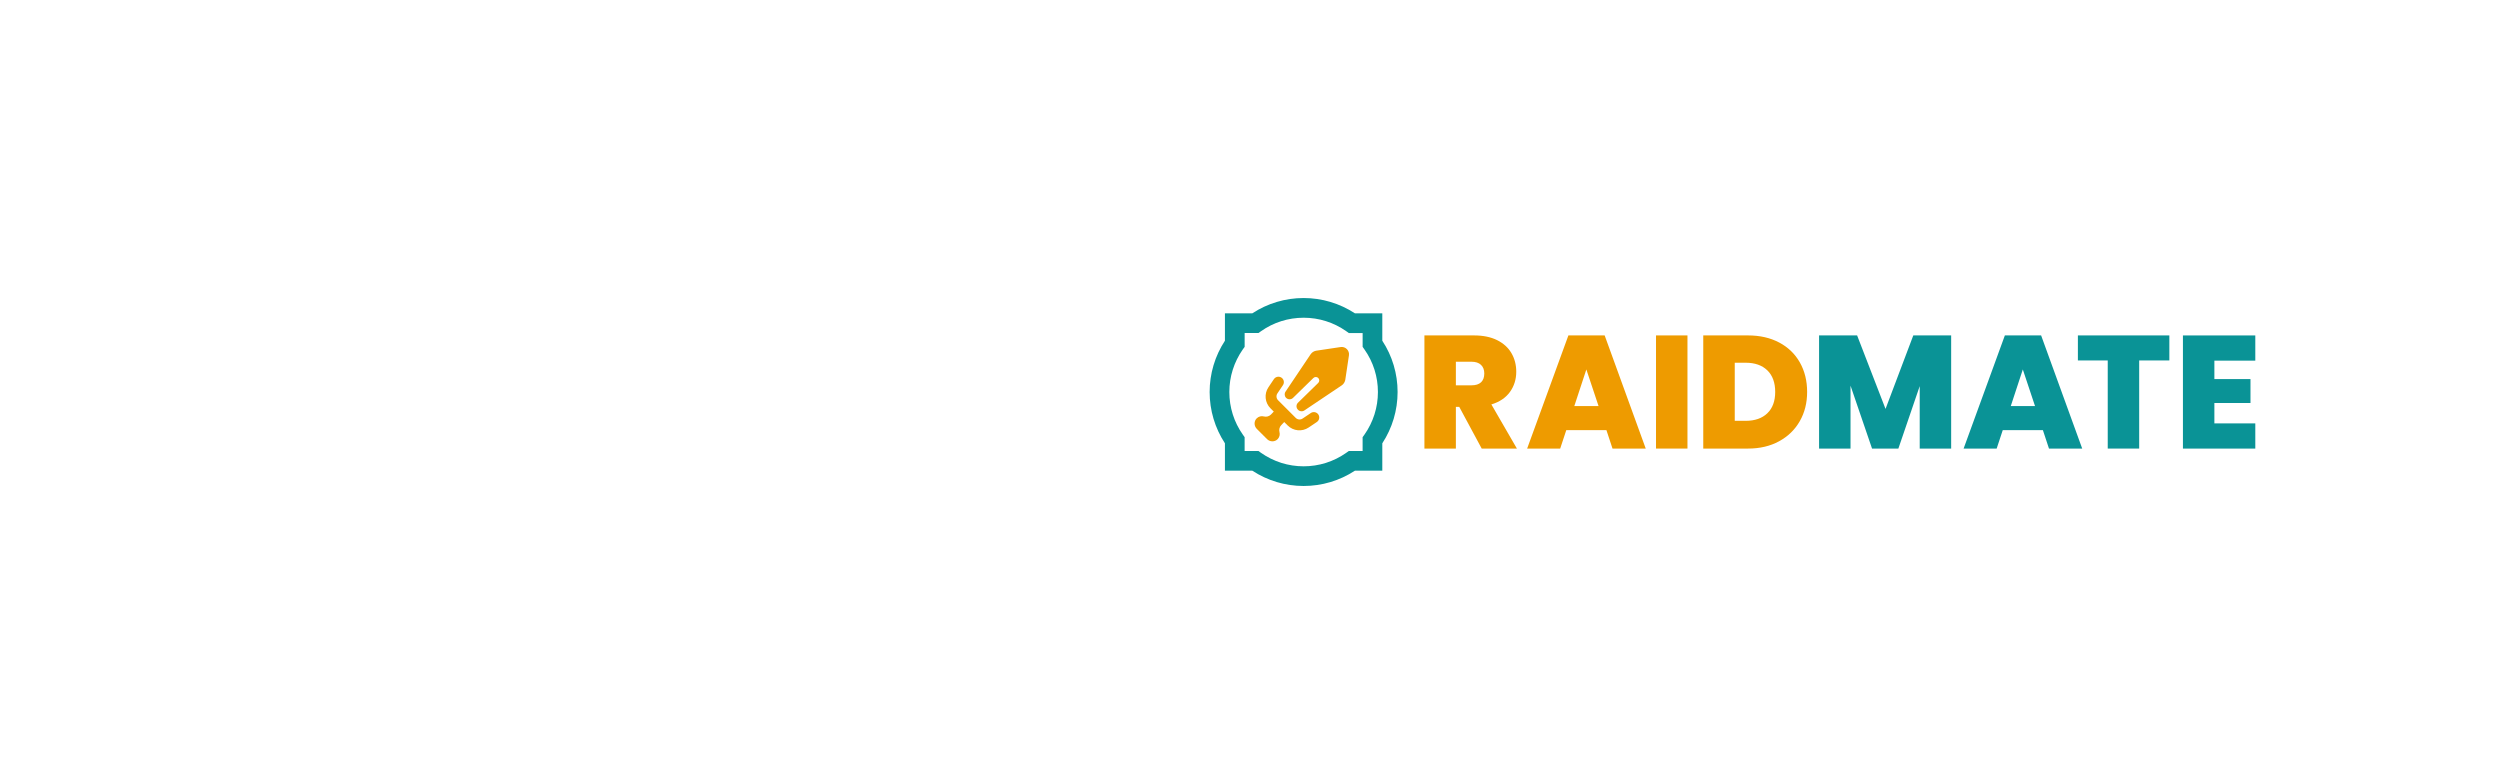
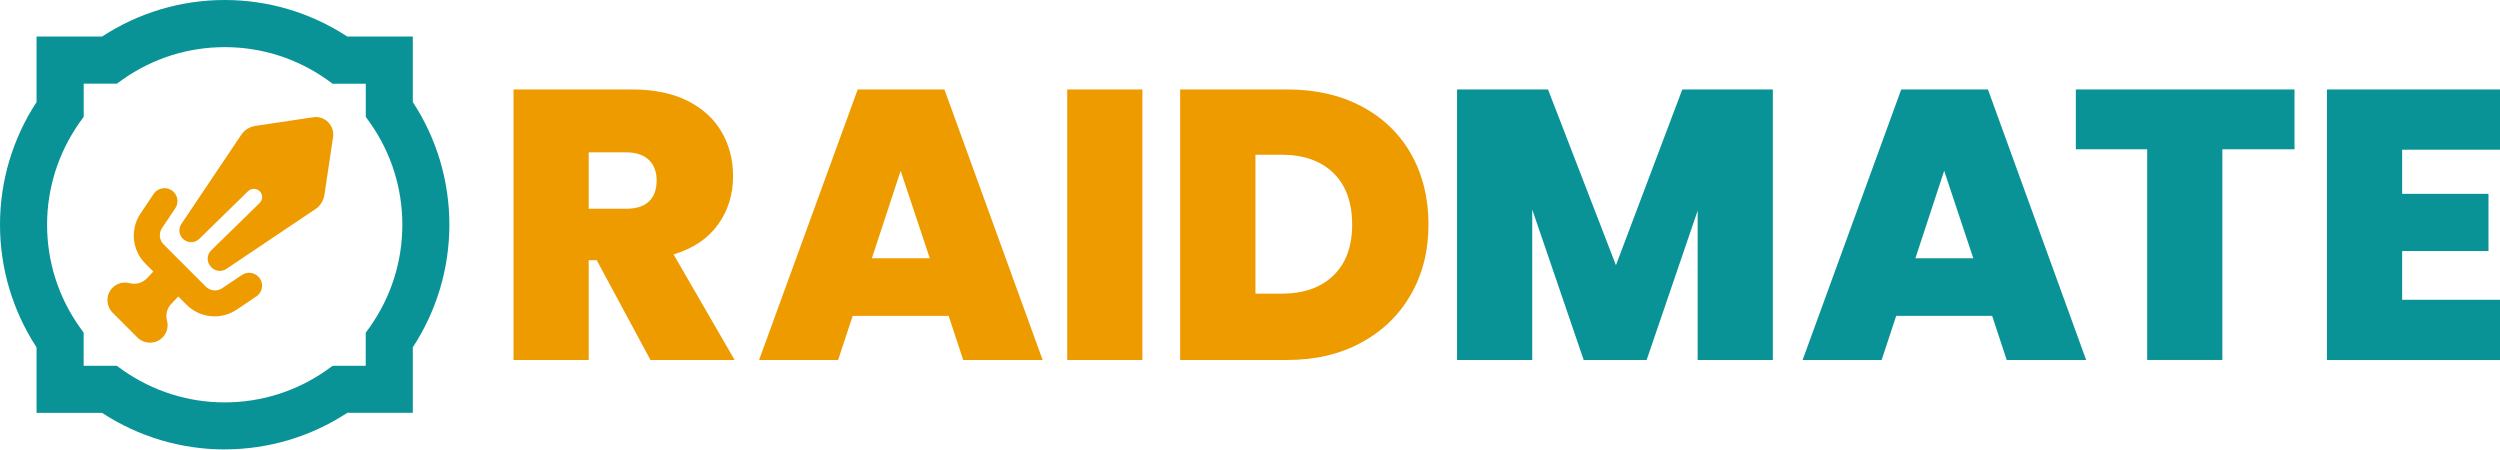
- <svg xmlns="http://www.w3.org/2000/svg" id="Layer_4" data-name="Layer 4" viewBox="0 0 1152.66 350">
+ <svg xmlns="http://www.w3.org/2000/svg" id="Layer_2" data-name="Layer 2" viewBox="0 0 482.12 86.67">
  <defs>
    <style>
      .cls-1 {
-       }
- 
-       .cls-1, .cls-2, .cls-3, .cls-4, .cls-5 {
        fill: #ee9b00;
      }

      .cls-2 {
-       }
- 
-       .cls-6 {
-       }
- 
-       .cls-6, .cls-7, .cls-8, .cls-9, .cls-10 {
        fill: #0a9396;
      }
- 
-       .cls-7 {
-       }
- 
-       .cls-8 {
-       }
- 
-       .cls-9 {
-       }
- 
-       .cls-3 {
-       }
- 
-       .cls-4 {
-       }
- 
-       .cls-10 {
-       }
- 
-       .cls-5 {
-       }
    </style>
-     <filter id="drop-shadow-1" filterUnits="userSpaceOnUse">
-       <feOffset dx="0" dy="0" />
-       <feGaussianBlur result="blur" stdDeviation="4" />
-       <feFlood flood-color="#000" flood-opacity=".56" />
-       <feComposite in2="blur" operator="in" />
-       <feComposite in="SourceGraphic" />
-     </filter>
-     <filter id="drop-shadow-2" filterUnits="userSpaceOnUse">
-       <feOffset dx="0" dy="0" />
-       <feGaussianBlur result="blur-2" stdDeviation="4" />
-       <feFlood flood-color="#000" flood-opacity=".56" />
-       <feComposite in2="blur-2" operator="in" />
-       <feComposite in="SourceGraphic" />
-     </filter>
-     <filter id="drop-shadow-3" filterUnits="userSpaceOnUse">
-       <feOffset dx="0" dy="0" />
-       <feGaussianBlur result="blur-3" stdDeviation="4" />
-       <feFlood flood-color="#000" flood-opacity=".56" />
-       <feComposite in2="blur-3" operator="in" />
-       <feComposite in="SourceGraphic" />
-     </filter>
-     <filter id="drop-shadow-4" filterUnits="userSpaceOnUse">
-       <feOffset dx="0" dy="0" />
-       <feGaussianBlur result="blur-4" stdDeviation="4" />
-       <feFlood flood-color="#000" flood-opacity=".56" />
-       <feComposite in2="blur-4" operator="in" />
-       <feComposite in="SourceGraphic" />
-     </filter>
-     <filter id="drop-shadow-5" filterUnits="userSpaceOnUse">
-       <feOffset dx="0" dy="0" />
-       <feGaussianBlur result="blur-5" stdDeviation="4" />
-       <feFlood flood-color="#000" flood-opacity=".56" />
-       <feComposite in2="blur-5" operator="in" />
-       <feComposite in="SourceGraphic" />
-     </filter>
-     <filter id="drop-shadow-6" filterUnits="userSpaceOnUse">
-       <feOffset dx="0" dy="0" />
-       <feGaussianBlur result="blur-6" stdDeviation="4" />
-       <feFlood flood-color="#000" flood-opacity=".56" />
-       <feComposite in2="blur-6" operator="in" />
-       <feComposite in="SourceGraphic" />
-     </filter>
-     <filter id="drop-shadow-7" filterUnits="userSpaceOnUse">
-       <feOffset dx="0" dy="0" />
-       <feGaussianBlur result="blur-7" stdDeviation="4" />
-       <feFlood flood-color="#000" flood-opacity=".56" />
-       <feComposite in2="blur-7" operator="in" />
-       <feComposite in="SourceGraphic" />
-     </filter>
-     <filter id="drop-shadow-8" filterUnits="userSpaceOnUse">
-       <feOffset dx="0" dy="0" />
-       <feGaussianBlur result="blur-8" stdDeviation="4" />
-       <feFlood flood-color="#000" flood-opacity=".56" />
-       <feComposite in2="blur-8" operator="in" />
-       <feComposite in="SourceGraphic" />
-     </filter>
-     <filter id="drop-shadow-9" filterUnits="userSpaceOnUse">
-       <feOffset dx="0" dy="0" />
-       <feGaussianBlur result="blur-9" stdDeviation="4" />
-       <feFlood flood-color="#000" flood-opacity=".56" />
-       <feComposite in2="blur-9" operator="in" />
-       <feComposite in="SourceGraphic" />
-     </filter>
-     <filter id="drop-shadow-10" filterUnits="userSpaceOnUse">
-       <feOffset dx="0" dy="0" />
-       <feGaussianBlur result="blur-10" stdDeviation="4" />
-       <feFlood flood-color="#000" flood-opacity=".56" />
-       <feComposite in2="blur-10" operator="in" />
-       <feComposite in="SourceGraphic" />
-     </filter>
  </defs>
-   <path class="cls-5" d="m683.16,206.82l-10.36-19.24h-1.55v19.24h-14.5v-52.17h22.87c4.19,0,7.74.73,10.66,2.18,2.91,1.46,5.11,3.45,6.59,5.99,1.48,2.54,2.22,5.39,2.22,8.55,0,3.55-.98,6.67-2.92,9.36-1.95,2.69-4.8,4.6-8.55,5.74l11.77,20.35h-16.21Zm-11.91-29.16h7.18c1.97,0,3.45-.47,4.44-1.41.99-.94,1.48-2.29,1.48-4.07,0-1.68-.51-3-1.52-3.96-1.01-.96-2.48-1.44-4.4-1.44h-7.18v10.88Z" />
-   <path class="cls-3" d="m740.66,198.31h-18.5l-2.81,8.51h-15.24l19.02-52.17h16.72l18.94,52.17h-15.32l-2.81-8.51Zm-3.63-11.1l-5.62-16.87-5.55,16.87h11.17Z" />
-   <path class="cls-4" d="m778.03,154.65v52.17h-14.5v-52.17h14.5Z" />
-   <path class="cls-1" d="m820.36,157.94c4.12,2.2,7.29,5.27,9.51,9.21,2.22,3.95,3.33,8.46,3.33,13.54s-1.12,9.52-3.37,13.47c-2.25,3.95-5.43,7.04-9.55,9.29-4.12,2.25-8.89,3.37-14.32,3.37h-20.65v-52.17h20.65c5.48,0,10.27,1.1,14.39,3.29Zm-5.51,32.6c2.42-2.32,3.63-5.6,3.63-9.84s-1.21-7.61-3.63-9.95c-2.42-2.34-5.75-3.51-9.99-3.51h-5.03v26.79h5.03c4.24,0,7.57-1.16,9.99-3.48Z" />
-   <path class="cls-7" d="m899.61,154.65v52.17h-14.5v-28.79l-9.84,28.79h-12.14l-9.92-29.01v29.01h-14.5v-52.17h17.54l13.1,33.89,12.8-33.89h17.46Z" />
-   <path class="cls-9" d="m941.9,198.31h-18.5l-2.81,8.51h-15.24l19.02-52.17h16.72l18.94,52.17h-15.32l-2.81-8.51Zm-3.63-11.1l-5.62-16.87-5.55,16.87h11.17Z" />
-   <path class="cls-10" d="m1000.21,154.65v11.54h-13.91v40.63h-14.5v-40.63h-13.76v-11.54h42.18Z" />
-   <path class="cls-6" d="m1020.97,166.27v8.51h16.65v11.03h-16.65v9.4h18.87v11.62h-33.37v-52.17h33.37v11.62h-18.87Z" />
-   <path class="cls-8" d="m601.05,224.07c-8.42,0-16.59-2.44-23.65-7.05h-12.63v-12.63c-4.62-7.06-7.05-15.24-7.05-23.65s2.44-16.59,7.05-23.65v-12.63h12.63c7.06-4.62,15.24-7.05,23.65-7.05s16.59,2.44,23.65,7.05h12.63v12.63c4.62,7.06,7.05,15.23,7.05,23.65s-2.44,16.59-7.05,23.65v12.63h-12.63c-7.06,4.62-15.24,7.05-23.65,7.05Zm-20.82-16.13l1.17.84c5.81,4.07,12.6,6.22,19.65,6.22s13.88-2.15,19.65-6.22l1.17-.83h6.38v-6.38l.84-1.17c4.07-5.79,6.22-12.59,6.22-19.65s-2.15-13.88-6.22-19.65l-.83-1.17v-6.38h-6.38l-1.17-.84c-5.79-4.07-12.59-6.22-19.65-6.22s-13.88,2.15-19.65,6.22l-1.17.83h-6.38v6.38l-.84,1.17c-4.06,5.81-6.22,12.6-6.22,19.65s2.15,13.88,6.22,19.65l.83,1.17v6.38h6.38Z" />
-   <g id="Sword">
-     <path class="cls-2" d="m592.98,183.44c-.76-.76-.88-1.96-.28-2.85l11.54-17.19c.14-.21.31-.41.49-.6.6-.6,1.38-1,2.23-1.12l11.16-1.67c1.06-.16,2.13.19,2.88.95s1.11,1.83.95,2.88l-1.67,11.16c-.13.84-.52,1.62-1.12,2.23-.18.18-.38.35-.6.49l-17.19,11.54c-.9.6-2.09.48-2.85-.28l-.09-.09c-.89-.89-.88-2.33.02-3.21l9.34-9.13c.62-.61.64-1.6.05-2.23-.61-.65-1.64-.67-2.28-.05l-9.4,9.19c-.88.86-2.3.86-3.17-.02h0Zm14.53,7.28c-.85-.83-2.16-.95-3.14-.29l-3.8,2.55c-.99.67-2.32.54-3.16-.31l-8.13-8.13c-.85-.85-.98-2.17-.31-3.16l2.55-3.8c.66-.98.54-2.3-.29-3.14-1.11-1.13-2.98-.96-3.87.35l-2.54,3.78c-2.04,3.04-1.64,7.09.94,9.67l1.53,1.53-1.3,1.36c-.85.85-2.1,1.2-3.26.88-1.14-.31-2.4-.02-3.3.87-1.34,1.33-1.3,3.52.04,4.86l4.72,4.72c1.35,1.35,3.57,1.38,4.9,0,.86-.89,1.14-2.14.83-3.26-.32-1.16.03-2.41.89-3.26l1.3-1.36,1.59,1.59c2.59,2.59,6.64,2.98,9.67.94l3.78-2.54c1.32-.88,1.49-2.76.35-3.87h0Zm0,0" />
+   <g id="Layer_4" data-name="Layer 4">
+     <path class="cls-1" d="m125.44,69.42l-10.36-19.24h-1.55v19.24h-14.5V17.25h22.87c4.19,0,7.74.73,10.66,2.18,2.91,1.46,5.11,3.45,6.59,5.99,1.48,2.54,2.22,5.39,2.22,8.55,0,3.55-.98,6.67-2.92,9.36-1.95,2.69-4.8,4.6-8.55,5.74l11.77,20.35h-16.21Zm-11.91-29.16h7.18c1.97,0,3.45-.47,4.44-1.41.99-.94,1.48-2.29,1.48-4.07,0-1.68-.51-3-1.52-3.96-1.01-.96-2.48-1.44-4.4-1.44h-7.18v10.88Z" />
+     <path class="cls-1" d="m182.94,60.91h-18.5l-2.81,8.51h-15.24l19.02-52.17h16.72l18.94,52.17h-15.32l-2.81-8.51Zm-3.63-11.1l-5.62-16.87-5.55,16.87h11.17Z" />
+     <path class="cls-1" d="m220.31,17.25v52.17h-14.5V17.25h14.5Z" />
+     <path class="cls-1" d="m262.64,20.54c4.12,2.2,7.29,5.27,9.51,9.21,2.22,3.95,3.33,8.46,3.33,13.54s-1.12,9.52-3.37,13.47c-2.25,3.95-5.43,7.04-9.55,9.29-4.12,2.25-8.89,3.37-14.32,3.37h-20.65V17.25h20.65c5.48,0,10.27,1.1,14.39,3.29Zm-5.51,32.6c2.42-2.32,3.63-5.6,3.63-9.84s-1.21-7.61-3.63-9.95c-2.42-2.34-5.75-3.51-9.99-3.51h-5.03v26.79h5.03c4.24,0,7.57-1.16,9.99-3.48Z" />
+     <path class="cls-2" d="m341.89,17.25v52.17h-14.5v-28.79l-9.84,28.79h-12.14l-9.92-29.01v29.01h-14.5V17.25h17.54l13.1,33.89,12.8-33.89h17.46Z" />
+     <path class="cls-2" d="m384.18,60.91h-18.5l-2.81,8.51h-15.24l19.02-52.17h16.72l18.94,52.17h-15.32l-2.81-8.51Zm-3.63-11.1l-5.62-16.87-5.55,16.87h11.17Z" />
+     <path class="cls-2" d="m442.49,17.25v11.54h-13.91v40.63h-14.5V28.79h-13.76v-11.54h42.18Z" />
+     <path class="cls-2" d="m463.25,28.87v8.51h16.65v11.03h-16.65v9.4h18.87v11.62h-33.37V17.25h33.37v11.62h-18.87Z" />
+     <path class="cls-2" d="m43.33,86.67c-8.42,0-16.59-2.44-23.65-7.05H7.05v-12.63C2.44,59.92,0,51.75,0,43.33s2.44-16.59,7.05-23.65V7.05h12.63C26.74,2.44,34.91,0,43.33,0s16.59,2.44,23.65,7.05h12.63v12.63c4.62,7.06,7.05,15.23,7.05,23.65s-2.44,16.59-7.05,23.65v12.63h-12.63c-7.06,4.62-15.24,7.05-23.65,7.05Zm-20.82-16.13l1.17.84c5.81,4.07,12.6,6.22,19.65,6.22s13.88-2.15,19.65-6.22l1.17-.83h6.38v-6.38l.84-1.17c4.07-5.79,6.22-12.59,6.22-19.65s-2.15-13.88-6.22-19.65l-.83-1.17v-6.38h-6.38l-1.17-.84c-5.79-4.07-12.59-6.22-19.65-6.22s-13.88,2.15-19.65,6.22l-1.17.83h-6.38v6.38l-.84,1.17c-4.06,5.81-6.22,12.6-6.22,19.65s2.15,13.88,6.22,19.65l.83,1.17v6.38h6.38Z" />
+     <g id="Sword">
+       <path class="cls-1" d="m35.26,46.04c-.76-.76-.88-1.96-.28-2.85l11.54-17.19c.14-.21.31-.41.49-.6.6-.6,1.38-1,2.23-1.12l11.16-1.67c1.06-.16,2.13.19,2.88.95s1.11,1.83.95,2.88l-1.67,11.16c-.13.84-.52,1.62-1.12,2.23-.18.18-.38.35-.6.49l-17.19,11.54c-.9.6-2.09.48-2.85-.28l-.09-.09c-.89-.89-.88-2.33.02-3.21l9.34-9.13c.62-.61.64-1.6.05-2.23-.61-.65-1.64-.67-2.28-.05l-9.4,9.19c-.88.86-2.3.86-3.17-.02h0Zm14.53,7.28c-.85-.83-2.16-.95-3.14-.29l-3.8,2.55c-.99.67-2.32.54-3.16-.31l-8.13-8.13c-.85-.85-.98-2.17-.31-3.16l2.55-3.8c.66-.98.54-2.3-.29-3.14-1.11-1.13-2.98-.96-3.87.35l-2.54,3.78c-2.04,3.04-1.64,7.09.94,9.67l1.53,1.53-1.3,1.36c-.85.85-2.1,1.2-3.26.88-1.14-.31-2.4-.02-3.3.87-1.34,1.33-1.3,3.52.04,4.86l4.72,4.72c1.35,1.35,3.57,1.38,4.9,0,.86-.89,1.14-2.14.83-3.26-.32-1.16.03-2.41.89-3.26l1.3-1.36,1.59,1.59c2.59,2.59,6.64,2.98,9.67.94l3.78-2.54c1.32-.88,1.49-2.76.35-3.87h0Z" />
+     </g>
  </g>
</svg>
